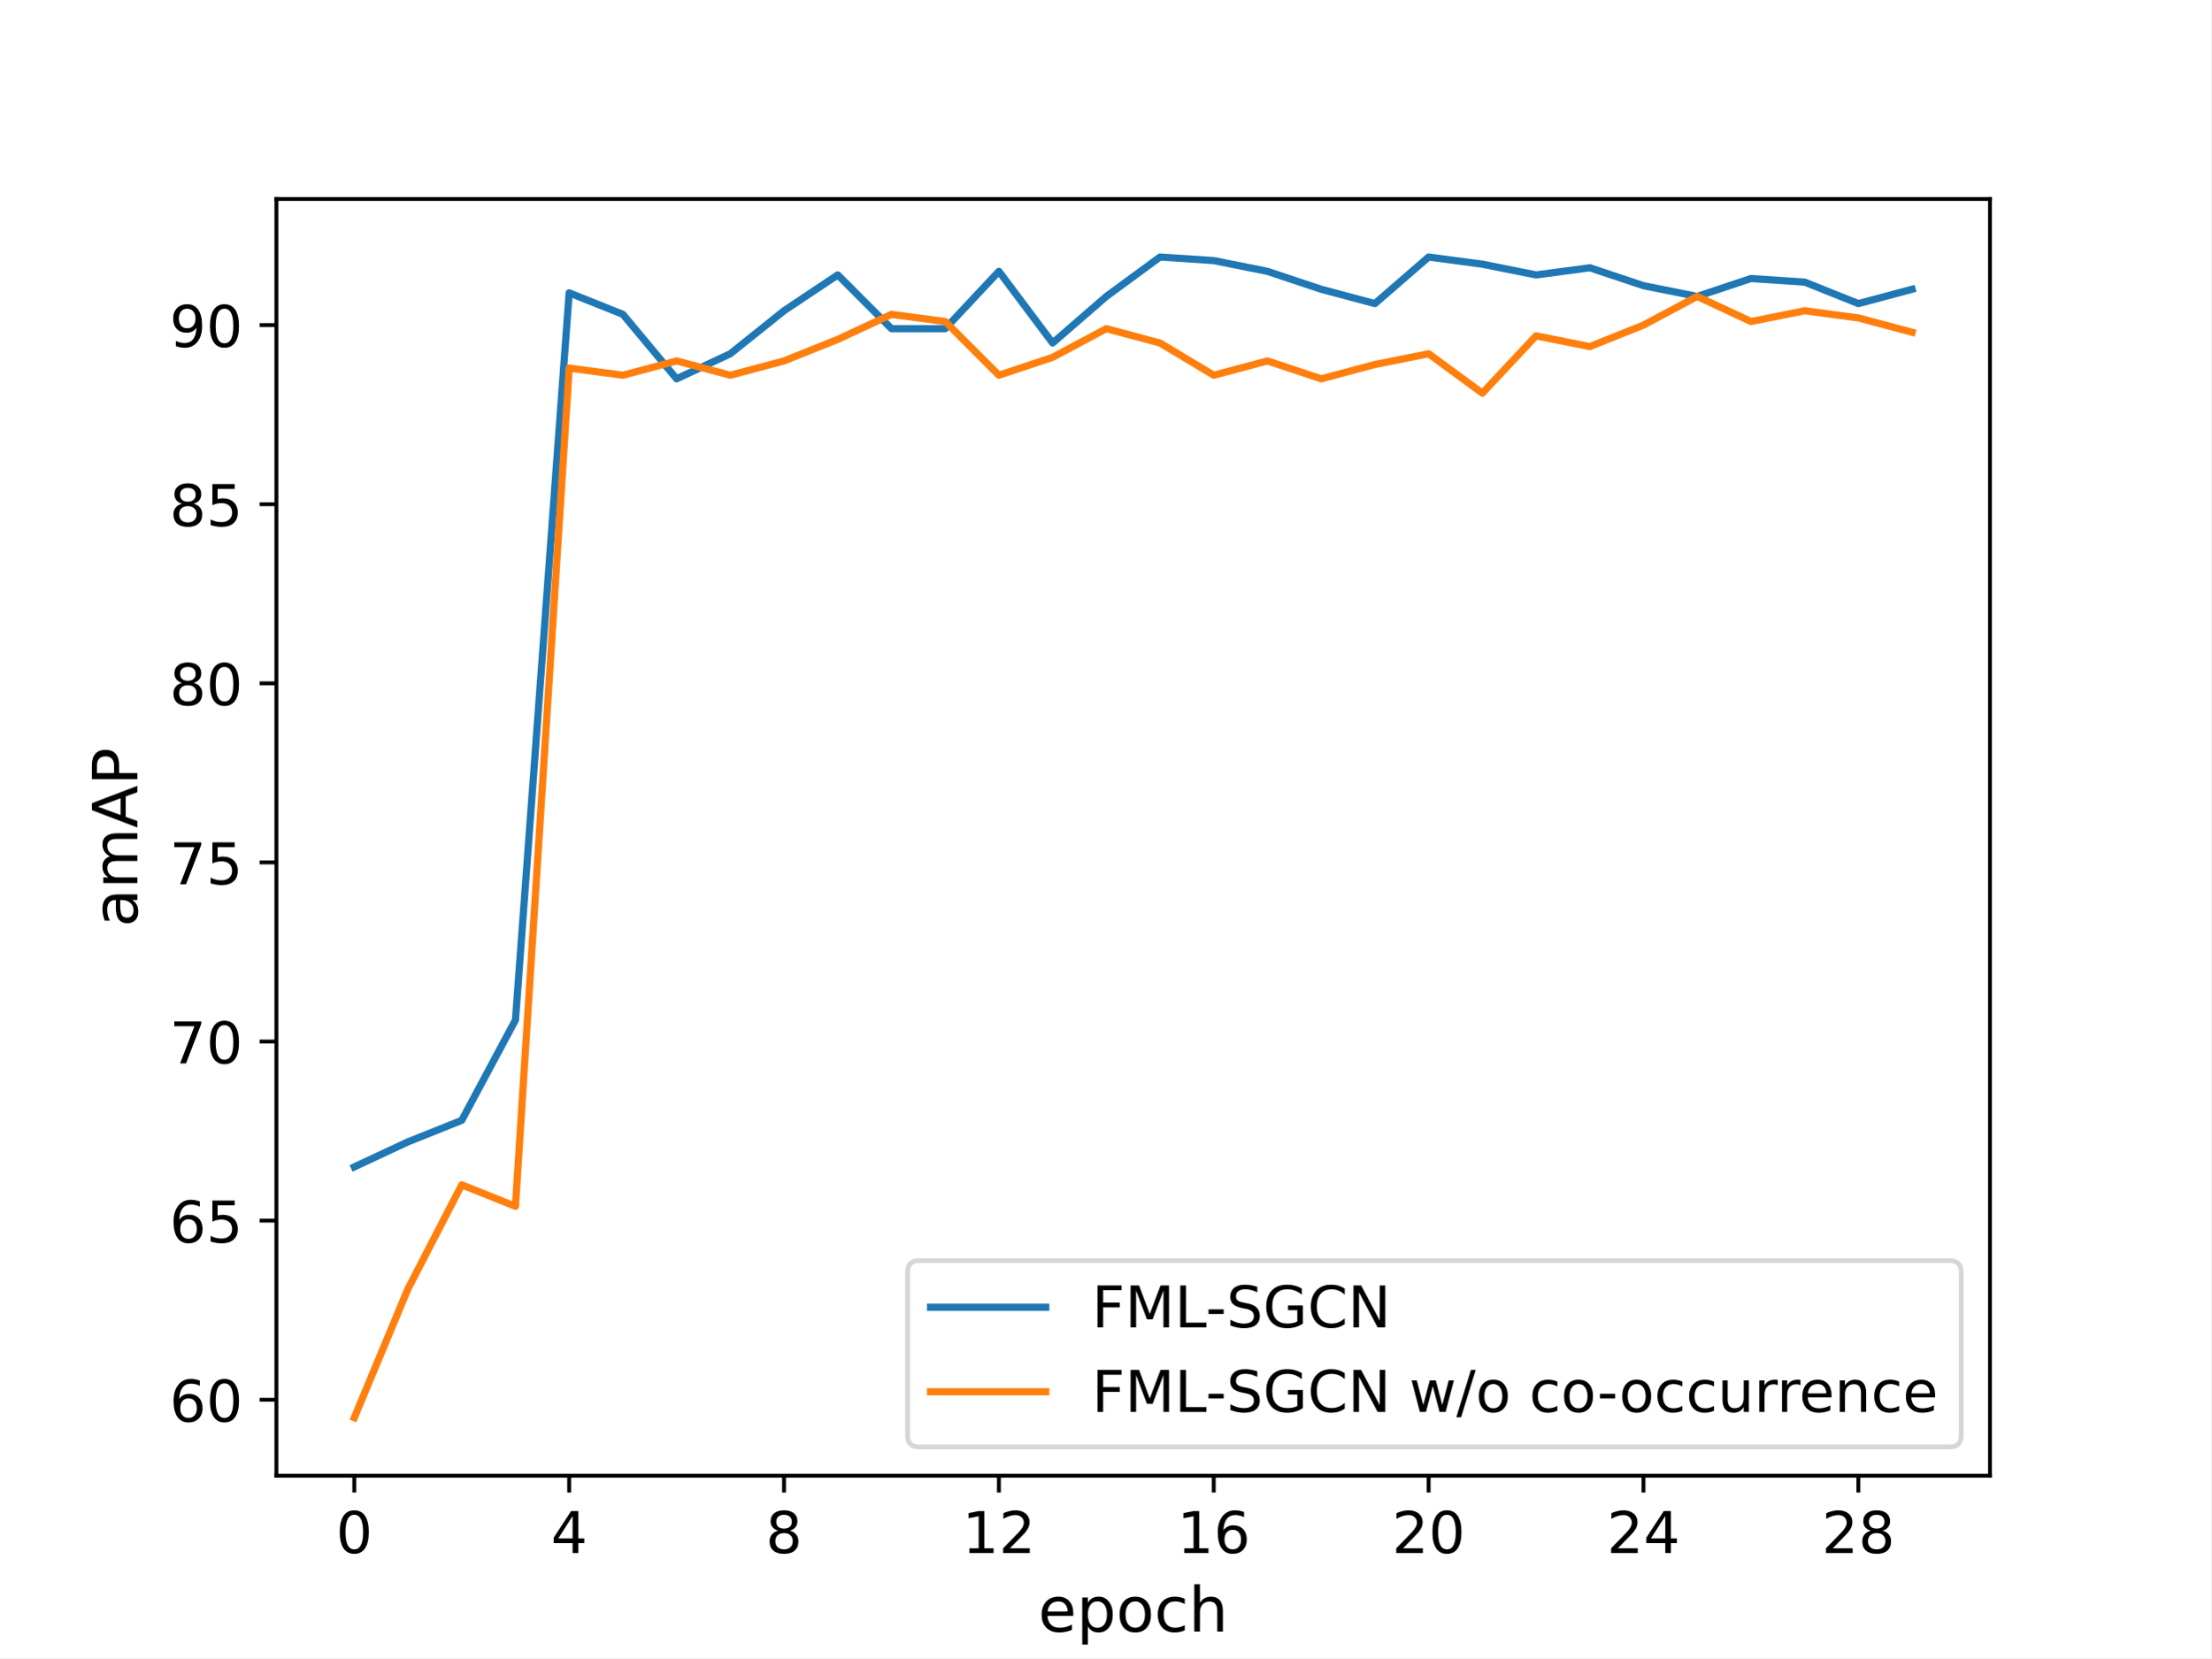
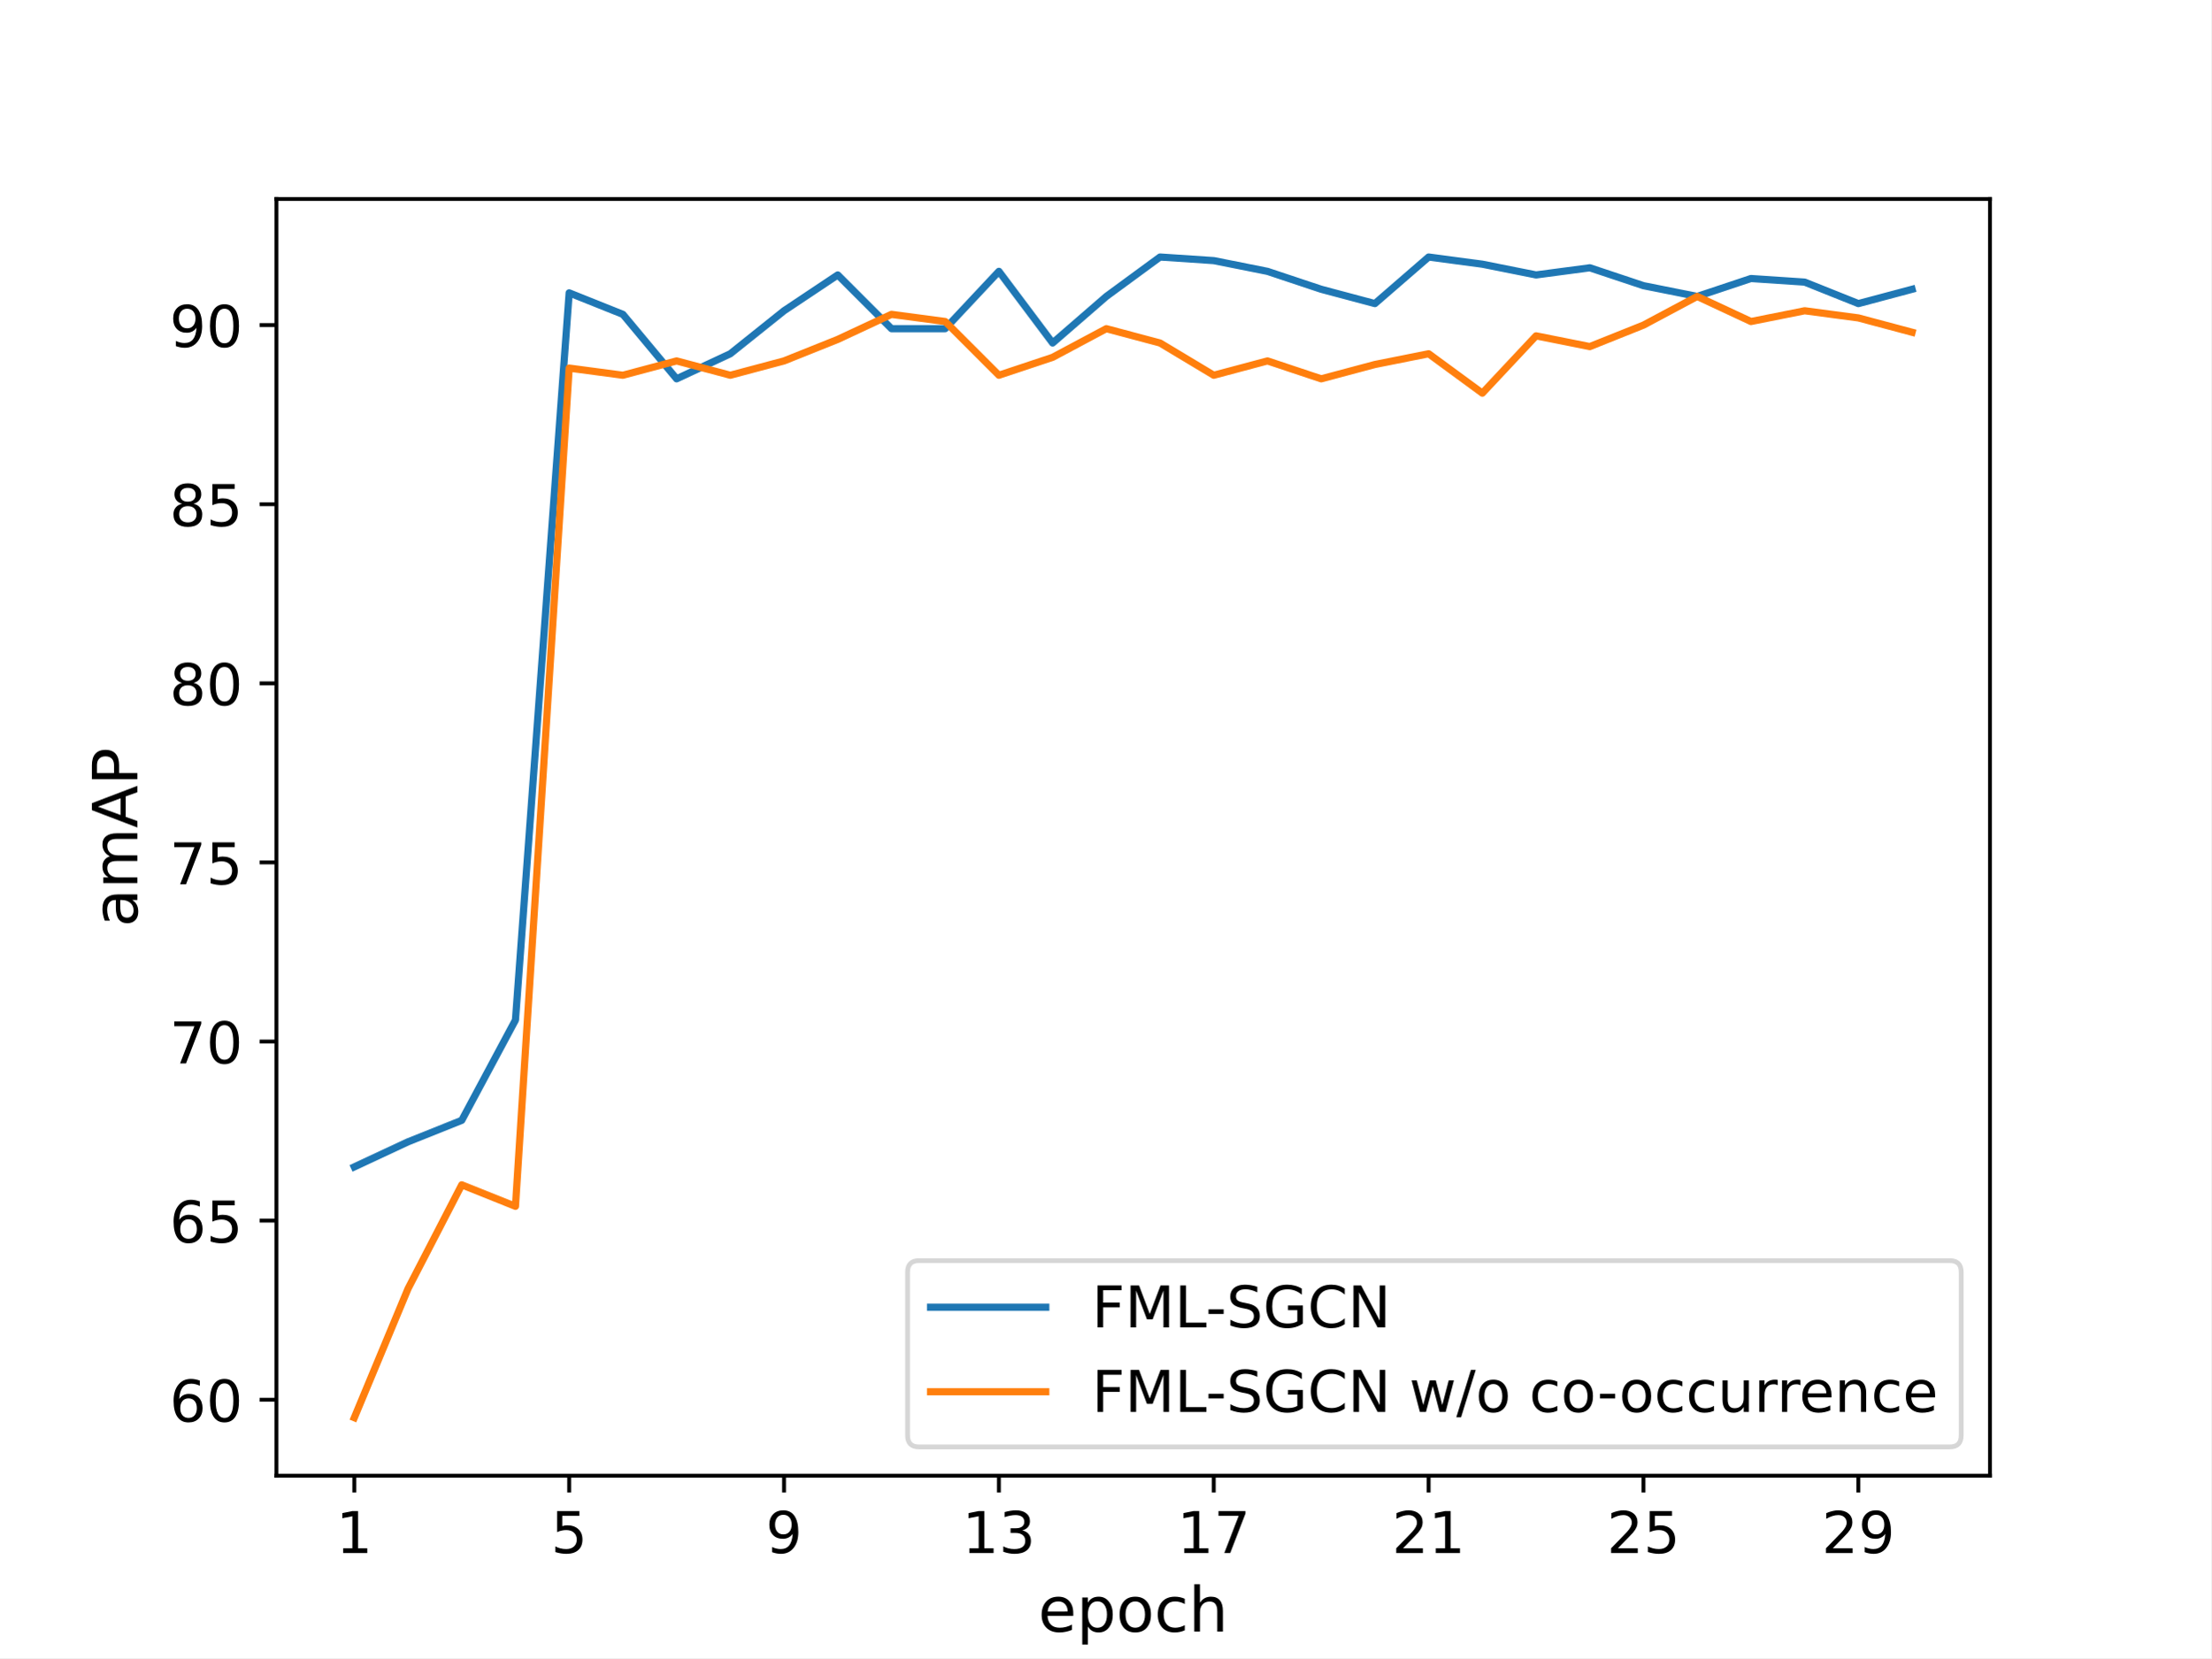
<svg xmlns="http://www.w3.org/2000/svg" xmlns:xlink="http://www.w3.org/1999/xlink" width="460.8pt" height="345.6pt" viewBox="0 0 460.8 345.6" version="1.1">
  <defs>
    <style type="text/css">*{stroke-linejoin: round; stroke-linecap: butt}</style>
  </defs>
  <g id="figure_1">
    <g id="patch_1">
      <path d="M 0 345.6  L 460.8 345.6  L 460.8 0  L 0 0  z " style="fill: #ffffff" />
    </g>
    <g id="axes_1">
      <g id="patch_2">
        <path d="M 57.6 307.584  L 414.72 307.584  L 414.72 41.472  L 57.6 41.472  z " style="fill: #ffffff" />
      </g>
      <g id="matplotlib.axis_1">
        <g id="xtick_1">
          <g id="line2d_1">
            <defs>
-               <path id="mf2bfd4ac9d" d="M 0 0  L 0 3.5  " style="stroke: #000000; stroke-width: 0.8" />
-             </defs>
-             <g>
-               <use xlink:href="#mf2bfd4ac9d" x="73.833" y="307.584" style="stroke: #000000; stroke-width: 0.8" />
+               <path id="me9cd968e2e" d="M 0 0  L 0 3.5  " style="stroke: #000000; stroke-width: 0.8" />
+             </defs>
+             <g>
+               <use xlink:href="#me9cd968e2e" x="73.833" y="307.584" style="stroke: #000000; stroke-width: 0.8" />
            </g>
          </g>
          <g id="text_1">
            <g transform="translate(70.01523 323.7021) scale(0.12 -0.12)">
              <defs>
-                 <path id="DejaVuSans-30" d="M 2034 4250  Q 1547 4250 1301 3770  Q 1056 3291 1056 2328  Q 1056 1369 1301 889  Q 1547 409 2034 409  Q 2525 409 2770 889  Q 3016 1369 3016 2328  Q 3016 3291 2770 3770  Q 2525 4250 2034 4250  z M 2034 4750  Q 2819 4750 3233 4129  Q 3647 3509 3647 2328  Q 3647 1150 3233 529  Q 2819 -91 2034 -91  Q 1250 -91 836 529  Q 422 1150 422 2328  Q 422 3509 836 4129  Q 1250 4750 2034 4750  z " transform="scale(0.015625)" />
-               </defs>
-               <use xlink:href="#DejaVuSans-30" />
+                 <path id="DejaVuSans-31" d="M 794 531  L 1825 531  L 1825 4091  L 703 3866  L 703 4441  L 1819 4666  L 2450 4666  L 2450 531  L 3481 531  L 3481 0  L 794 0  L 794 531  z " transform="scale(0.015625)" />
+               </defs>
+               <use xlink:href="#DejaVuSans-31" />
            </g>
          </g>
        </g>
        <g id="xtick_2">
          <g id="line2d_2">
            <g>
-               <use xlink:href="#mf2bfd4ac9d" x="118.613" y="307.584" style="stroke: #000000; stroke-width: 0.8" />
+               <use xlink:href="#me9cd968e2e" x="118.613" y="307.584" style="stroke: #000000; stroke-width: 0.8" />
            </g>
          </g>
          <g id="text_2">
            <g transform="translate(114.7952 323.7021) scale(0.12 -0.12)">
              <defs>
-                 <path id="DejaVuSans-34" d="M 2419 4116  L 825 1625  L 2419 1625  L 2419 4116  z M 2253 4666  L 3047 4666  L 3047 1625  L 3713 1625  L 3713 1100  L 3047 1100  L 3047 0  L 2419 0  L 2419 1100  L 313 1100  L 313 1709  L 2253 4666  z " transform="scale(0.015625)" />
-               </defs>
-               <use xlink:href="#DejaVuSans-34" />
+                 <path id="DejaVuSans-35" d="M 691 4666  L 3169 4666  L 3169 4134  L 1269 4134  L 1269 2991  Q 1406 3038 1543 3061  Q 1681 3084 1819 3084  Q 2600 3084 3056 2656  Q 3513 2228 3513 1497  Q 3513 744 3044 326  Q 2575 -91 1722 -91  Q 1428 -91 1123 -41  Q 819 9 494 109  L 494 744  Q 775 591 1075 516  Q 1375 441 1709 441  Q 2250 441 2565 725  Q 2881 1009 2881 1497  Q 2881 1984 2565 2268  Q 2250 2553 1709 2553  Q 1456 2553 1204 2497  Q 953 2441 691 2322  L 691 4666  z " transform="scale(0.015625)" />
+               </defs>
+               <use xlink:href="#DejaVuSans-35" />
            </g>
          </g>
        </g>
        <g id="xtick_3">
          <g id="line2d_3">
            <g>
-               <use xlink:href="#mf2bfd4ac9d" x="163.393" y="307.584" style="stroke: #000000; stroke-width: 0.8" />
+               <use xlink:href="#me9cd968e2e" x="163.393" y="307.584" style="stroke: #000000; stroke-width: 0.8" />
            </g>
          </g>
          <g id="text_3">
            <g transform="translate(159.5751 323.7021) scale(0.12 -0.12)">
              <defs>
-                 <path id="DejaVuSans-38" d="M 2034 2216  Q 1584 2216 1326 1975  Q 1069 1734 1069 1313  Q 1069 891 1326 650  Q 1584 409 2034 409  Q 2484 409 2743 651  Q 3003 894 3003 1313  Q 3003 1734 2745 1975  Q 2488 2216 2034 2216  z M 1403 2484  Q 997 2584 770 2862  Q 544 3141 544 3541  Q 544 4100 942 4425  Q 1341 4750 2034 4750  Q 2731 4750 3128 4425  Q 3525 4100 3525 3541  Q 3525 3141 3298 2862  Q 3072 2584 2669 2484  Q 3125 2378 3379 2068  Q 3634 1759 3634 1313  Q 3634 634 3220 271  Q 2806 -91 2034 -91  Q 1263 -91 848 271  Q 434 634 434 1313  Q 434 1759 690 2068  Q 947 2378 1403 2484  z M 1172 3481  Q 1172 3119 1398 2916  Q 1625 2713 2034 2713  Q 2441 2713 2670 2916  Q 2900 3119 2900 3481  Q 2900 3844 2670 4047  Q 2441 4250 2034 4250  Q 1625 4250 1398 4047  Q 1172 3844 1172 3481  z " transform="scale(0.015625)" />
-               </defs>
-               <use xlink:href="#DejaVuSans-38" />
+                 <path id="DejaVuSans-39" d="M 703 97  L 703 672  Q 941 559 1184 500  Q 1428 441 1663 441  Q 2288 441 2617 861  Q 2947 1281 2994 2138  Q 2813 1869 2534 1725  Q 2256 1581 1919 1581  Q 1219 1581 811 2004  Q 403 2428 403 3163  Q 403 3881 828 4315  Q 1253 4750 1959 4750  Q 2769 4750 3195 4129  Q 3622 3509 3622 2328  Q 3622 1225 3098 567  Q 2575 -91 1691 -91  Q 1453 -91 1209 -44  Q 966 3 703 97  z M 1959 2075  Q 2384 2075 2632 2365  Q 2881 2656 2881 3163  Q 2881 3666 2632 3958  Q 2384 4250 1959 4250  Q 1534 4250 1286 3958  Q 1038 3666 1038 3163  Q 1038 2656 1286 2365  Q 1534 2075 1959 2075  z " transform="scale(0.015625)" />
+               </defs>
+               <use xlink:href="#DejaVuSans-39" />
            </g>
          </g>
        </g>
        <g id="xtick_4">
          <g id="line2d_4">
            <g>
-               <use xlink:href="#mf2bfd4ac9d" x="208.173" y="307.584" style="stroke: #000000; stroke-width: 0.8" />
+               <use xlink:href="#me9cd968e2e" x="208.173" y="307.584" style="stroke: #000000; stroke-width: 0.8" />
            </g>
          </g>
          <g id="text_4">
            <g transform="translate(200.5375 323.7021) scale(0.12 -0.12)">
              <defs>
-                 <path id="DejaVuSans-31" d="M 794 531  L 1825 531  L 1825 4091  L 703 3866  L 703 4441  L 1819 4666  L 2450 4666  L 2450 531  L 3481 531  L 3481 0  L 794 0  L 794 531  z " transform="scale(0.015625)" />
-                 <path id="DejaVuSans-32" d="M 1228 531  L 3431 531  L 3431 0  L 469 0  L 469 531  Q 828 903 1448 1529  Q 2069 2156 2228 2338  Q 2531 2678 2651 2914  Q 2772 3150 2772 3378  Q 2772 3750 2511 3984  Q 2250 4219 1831 4219  Q 1534 4219 1204 4116  Q 875 4013 500 3803  L 500 4441  Q 881 4594 1212 4672  Q 1544 4750 1819 4750  Q 2544 4750 2975 4387  Q 3406 4025 3406 3419  Q 3406 3131 3298 2873  Q 3191 2616 2906 2266  Q 2828 2175 2409 1742  Q 1991 1309 1228 531  z " transform="scale(0.015625)" />
+                 <path id="DejaVuSans-33" d="M 2597 2516  Q 3050 2419 3304 2112  Q 3559 1806 3559 1356  Q 3559 666 3084 287  Q 2609 -91 1734 -91  Q 1441 -91 1130 -33  Q 819 25 488 141  L 488 750  Q 750 597 1062 519  Q 1375 441 1716 441  Q 2309 441 2620 675  Q 2931 909 2931 1356  Q 2931 1769 2642 2001  Q 2353 2234 1838 2234  L 1294 2234  L 1294 2753  L 1863 2753  Q 2328 2753 2575 2939  Q 2822 3125 2822 3475  Q 2822 3834 2567 4026  Q 2313 4219 1838 4219  Q 1578 4219 1281 4162  Q 984 4106 628 3988  L 628 4550  Q 988 4650 1302 4700  Q 1616 4750 1894 4750  Q 2613 4750 3031 4423  Q 3450 4097 3450 3541  Q 3450 3153 3228 2886  Q 3006 2619 2597 2516  z " transform="scale(0.015625)" />
              </defs>
              <use xlink:href="#DejaVuSans-31" />
-               <use xlink:href="#DejaVuSans-32" x="63.623" />
+               <use xlink:href="#DejaVuSans-33" x="63.623" />
            </g>
          </g>
        </g>
        <g id="xtick_5">
          <g id="line2d_5">
            <g>
-               <use xlink:href="#mf2bfd4ac9d" x="252.952" y="307.584" style="stroke: #000000; stroke-width: 0.8" />
+               <use xlink:href="#me9cd968e2e" x="252.952" y="307.584" style="stroke: #000000; stroke-width: 0.8" />
            </g>
          </g>
          <g id="text_5">
            <g transform="translate(245.3175 323.7021) scale(0.12 -0.12)">
              <defs>
-                 <path id="DejaVuSans-36" d="M 2113 2584  Q 1688 2584 1439 2293  Q 1191 2003 1191 1497  Q 1191 994 1439 701  Q 1688 409 2113 409  Q 2538 409 2786 701  Q 3034 994 3034 1497  Q 3034 2003 2786 2293  Q 2538 2584 2113 2584  z M 3366 4563  L 3366 3988  Q 3128 4100 2886 4159  Q 2644 4219 2406 4219  Q 1781 4219 1451 3797  Q 1122 3375 1075 2522  Q 1259 2794 1537 2939  Q 1816 3084 2150 3084  Q 2853 3084 3261 2657  Q 3669 2231 3669 1497  Q 3669 778 3244 343  Q 2819 -91 2113 -91  Q 1303 -91 875 529  Q 447 1150 447 2328  Q 447 3434 972 4092  Q 1497 4750 2381 4750  Q 2619 4750 2861 4703  Q 3103 4656 3366 4563  z " transform="scale(0.015625)" />
+                 <path id="DejaVuSans-37" d="M 525 4666  L 3525 4666  L 3525 4397  L 1831 0  L 1172 0  L 2766 4134  L 525 4134  L 525 4666  z " transform="scale(0.015625)" />
              </defs>
              <use xlink:href="#DejaVuSans-31" />
-               <use xlink:href="#DejaVuSans-36" x="63.623" />
+               <use xlink:href="#DejaVuSans-37" x="63.623" />
            </g>
          </g>
        </g>
        <g id="xtick_6">
          <g id="line2d_6">
            <g>
-               <use xlink:href="#mf2bfd4ac9d" x="297.732" y="307.584" style="stroke: #000000; stroke-width: 0.8" />
+               <use xlink:href="#me9cd968e2e" x="297.732" y="307.584" style="stroke: #000000; stroke-width: 0.8" />
            </g>
          </g>
          <g id="text_6">
            <g transform="translate(290.0974 323.7021) scale(0.12 -0.12)">
+               <defs>
+                 <path id="DejaVuSans-32" d="M 1228 531  L 3431 531  L 3431 0  L 469 0  L 469 531  Q 828 903 1448 1529  Q 2069 2156 2228 2338  Q 2531 2678 2651 2914  Q 2772 3150 2772 3378  Q 2772 3750 2511 3984  Q 2250 4219 1831 4219  Q 1534 4219 1204 4116  Q 875 4013 500 3803  L 500 4441  Q 881 4594 1212 4672  Q 1544 4750 1819 4750  Q 2544 4750 2975 4387  Q 3406 4025 3406 3419  Q 3406 3131 3298 2873  Q 3191 2616 2906 2266  Q 2828 2175 2409 1742  Q 1991 1309 1228 531  z " transform="scale(0.015625)" />
+               </defs>
              <use xlink:href="#DejaVuSans-32" />
-               <use xlink:href="#DejaVuSans-30" x="63.623" />
+               <use xlink:href="#DejaVuSans-31" x="63.623" />
            </g>
          </g>
        </g>
        <g id="xtick_7">
          <g id="line2d_7">
            <g>
-               <use xlink:href="#mf2bfd4ac9d" x="342.512" y="307.584" style="stroke: #000000; stroke-width: 0.8" />
+               <use xlink:href="#me9cd968e2e" x="342.512" y="307.584" style="stroke: #000000; stroke-width: 0.8" />
            </g>
          </g>
          <g id="text_7">
            <g transform="translate(334.8774 323.7021) scale(0.12 -0.12)">
              <use xlink:href="#DejaVuSans-32" />
-               <use xlink:href="#DejaVuSans-34" x="63.623" />
+               <use xlink:href="#DejaVuSans-35" x="63.623" />
            </g>
          </g>
        </g>
        <g id="xtick_8">
          <g id="line2d_8">
            <g>
-               <use xlink:href="#mf2bfd4ac9d" x="387.292" y="307.584" style="stroke: #000000; stroke-width: 0.8" />
+               <use xlink:href="#me9cd968e2e" x="387.292" y="307.584" style="stroke: #000000; stroke-width: 0.8" />
            </g>
          </g>
          <g id="text_8">
            <g transform="translate(379.6573 323.7021) scale(0.12 -0.12)">
              <use xlink:href="#DejaVuSans-32" />
-               <use xlink:href="#DejaVuSans-38" x="63.623" />
+               <use xlink:href="#DejaVuSans-39" x="63.623" />
            </g>
          </g>
        </g>
        <g id="text_9">
          <g transform="translate(216.3634 340.0757) scale(0.13 -0.13)">
            <defs>
              <path id="DejaVuSans-65" d="M 3597 1894  L 3597 1613  L 953 1613  Q 991 1019 1311 708  Q 1631 397 2203 397  Q 2534 397 2845 478  Q 3156 559 3463 722  L 3463 178  Q 3153 47 2828 -22  Q 2503 -91 2169 -91  Q 1331 -91 842 396  Q 353 884 353 1716  Q 353 2575 817 3079  Q 1281 3584 2069 3584  Q 2775 3584 3186 3129  Q 3597 2675 3597 1894  z M 3022 2063  Q 3016 2534 2758 2815  Q 2500 3097 2075 3097  Q 1594 3097 1305 2825  Q 1016 2553 972 2059  L 3022 2063  z " transform="scale(0.015625)" />
              <path id="DejaVuSans-70" d="M 1159 525  L 1159 -1331  L 581 -1331  L 581 3500  L 1159 3500  L 1159 2969  Q 1341 3281 1617 3432  Q 1894 3584 2278 3584  Q 2916 3584 3314 3078  Q 3713 2572 3713 1747  Q 3713 922 3314 415  Q 2916 -91 2278 -91  Q 1894 -91 1617 61  Q 1341 213 1159 525  z M 3116 1747  Q 3116 2381 2855 2742  Q 2594 3103 2138 3103  Q 1681 3103 1420 2742  Q 1159 2381 1159 1747  Q 1159 1113 1420 752  Q 1681 391 2138 391  Q 2594 391 2855 752  Q 3116 1113 3116 1747  z " transform="scale(0.015625)" />
              <path id="DejaVuSans-6f" d="M 1959 3097  Q 1497 3097 1228 2736  Q 959 2375 959 1747  Q 959 1119 1226 758  Q 1494 397 1959 397  Q 2419 397 2687 759  Q 2956 1122 2956 1747  Q 2956 2369 2687 2733  Q 2419 3097 1959 3097  z M 1959 3584  Q 2709 3584 3137 3096  Q 3566 2609 3566 1747  Q 3566 888 3137 398  Q 2709 -91 1959 -91  Q 1206 -91 779 398  Q 353 888 353 1747  Q 353 2609 779 3096  Q 1206 3584 1959 3584  z " transform="scale(0.015625)" />
              <path id="DejaVuSans-63" d="M 3122 3366  L 3122 2828  Q 2878 2963 2633 3030  Q 2388 3097 2138 3097  Q 1578 3097 1268 2742  Q 959 2388 959 1747  Q 959 1106 1268 751  Q 1578 397 2138 397  Q 2388 397 2633 464  Q 2878 531 3122 666  L 3122 134  Q 2881 22 2623 -34  Q 2366 -91 2075 -91  Q 1284 -91 818 406  Q 353 903 353 1747  Q 353 2603 823 3093  Q 1294 3584 2113 3584  Q 2378 3584 2631 3529  Q 2884 3475 3122 3366  z " transform="scale(0.015625)" />
              <path id="DejaVuSans-68" d="M 3513 2113  L 3513 0  L 2938 0  L 2938 2094  Q 2938 2591 2744 2837  Q 2550 3084 2163 3084  Q 1697 3084 1428 2787  Q 1159 2491 1159 1978  L 1159 0  L 581 0  L 581 4863  L 1159 4863  L 1159 2956  Q 1366 3272 1645 3428  Q 1925 3584 2291 3584  Q 2894 3584 3203 3211  Q 3513 2838 3513 2113  z " transform="scale(0.015625)" />
            </defs>
            <use xlink:href="#DejaVuSans-65" />
            <use xlink:href="#DejaVuSans-70" x="61.523" />
            <use xlink:href="#DejaVuSans-6f" x="125" />
            <use xlink:href="#DejaVuSans-63" x="186.182" />
            <use xlink:href="#DejaVuSans-68" x="241.162" />
          </g>
        </g>
      </g>
      <g id="matplotlib.axis_2">
        <g id="ytick_1">
          <g id="line2d_9">
            <defs>
-               <path id="m361e054b0d" d="M 0 0  L -3.5 0  " style="stroke: #000000; stroke-width: 0.8" />
-             </defs>
-             <g>
-               <use xlink:href="#m361e054b0d" x="57.6" y="291.755" style="stroke: #000000; stroke-width: 0.8" />
+               <path id="md68a3983ca" d="M 0 0  L -3.5 0  " style="stroke: #000000; stroke-width: 0.8" />
+             </defs>
+             <g>
+               <use xlink:href="#md68a3983ca" x="57.6" y="291.755" style="stroke: #000000; stroke-width: 0.8" />
            </g>
          </g>
          <g id="text_10">
            <g transform="translate(35.33 296.3137) scale(0.12 -0.12)">
+               <defs>
+                 <path id="DejaVuSans-36" d="M 2113 2584  Q 1688 2584 1439 2293  Q 1191 2003 1191 1497  Q 1191 994 1439 701  Q 1688 409 2113 409  Q 2538 409 2786 701  Q 3034 994 3034 1497  Q 3034 2003 2786 2293  Q 2538 2584 2113 2584  z M 3366 4563  L 3366 3988  Q 3128 4100 2886 4159  Q 2644 4219 2406 4219  Q 1781 4219 1451 3797  Q 1122 3375 1075 2522  Q 1259 2794 1537 2939  Q 1816 3084 2150 3084  Q 2853 3084 3261 2657  Q 3669 2231 3669 1497  Q 3669 778 3244 343  Q 2819 -91 2113 -91  Q 1303 -91 875 529  Q 447 1150 447 2328  Q 447 3434 972 4092  Q 1497 4750 2381 4750  Q 2619 4750 2861 4703  Q 3103 4656 3366 4563  z " transform="scale(0.015625)" />
+                 <path id="DejaVuSans-30" d="M 2034 4250  Q 1547 4250 1301 3770  Q 1056 3291 1056 2328  Q 1056 1369 1301 889  Q 1547 409 2034 409  Q 2525 409 2770 889  Q 3016 1369 3016 2328  Q 3016 3291 2770 3770  Q 2525 4250 2034 4250  z M 2034 4750  Q 2819 4750 3233 4129  Q 3647 3509 3647 2328  Q 3647 1150 3233 529  Q 2819 -91 2034 -91  Q 1250 -91 836 529  Q 422 1150 422 2328  Q 422 3509 836 4129  Q 1250 4750 2034 4750  z " transform="scale(0.015625)" />
+               </defs>
              <use xlink:href="#DejaVuSans-36" />
              <use xlink:href="#DejaVuSans-30" x="63.623" />
            </g>
          </g>
        </g>
        <g id="ytick_2">
          <g id="line2d_10">
            <g>
-               <use xlink:href="#m361e054b0d" x="57.6" y="254.421" style="stroke: #000000; stroke-width: 0.8" />
+               <use xlink:href="#md68a3983ca" x="57.6" y="254.421" style="stroke: #000000; stroke-width: 0.8" />
            </g>
          </g>
          <g id="text_11">
            <g transform="translate(35.33 258.9804) scale(0.12 -0.12)">
-               <defs>
-                 <path id="DejaVuSans-35" d="M 691 4666  L 3169 4666  L 3169 4134  L 1269 4134  L 1269 2991  Q 1406 3038 1543 3061  Q 1681 3084 1819 3084  Q 2600 3084 3056 2656  Q 3513 2228 3513 1497  Q 3513 744 3044 326  Q 2575 -91 1722 -91  Q 1428 -91 1123 -41  Q 819 9 494 109  L 494 744  Q 775 591 1075 516  Q 1375 441 1709 441  Q 2250 441 2565 725  Q 2881 1009 2881 1497  Q 2881 1984 2565 2268  Q 2250 2553 1709 2553  Q 1456 2553 1204 2497  Q 953 2441 691 2322  L 691 4666  z " transform="scale(0.015625)" />
-               </defs>
              <use xlink:href="#DejaVuSans-36" />
              <use xlink:href="#DejaVuSans-35" x="63.623" />
            </g>
          </g>
        </g>
        <g id="ytick_3">
          <g id="line2d_11">
            <g>
-               <use xlink:href="#m361e054b0d" x="57.6" y="217.088" style="stroke: #000000; stroke-width: 0.8" />
+               <use xlink:href="#md68a3983ca" x="57.6" y="217.088" style="stroke: #000000; stroke-width: 0.8" />
            </g>
          </g>
          <g id="text_12">
            <g transform="translate(35.33 221.6471) scale(0.12 -0.12)">
-               <defs>
-                 <path id="DejaVuSans-37" d="M 525 4666  L 3525 4666  L 3525 4397  L 1831 0  L 1172 0  L 2766 4134  L 525 4134  L 525 4666  z " transform="scale(0.015625)" />
-               </defs>
              <use xlink:href="#DejaVuSans-37" />
              <use xlink:href="#DejaVuSans-30" x="63.623" />
            </g>
          </g>
        </g>
        <g id="ytick_4">
          <g id="line2d_12">
            <g>
-               <use xlink:href="#m361e054b0d" x="57.6" y="179.755" style="stroke: #000000; stroke-width: 0.8" />
+               <use xlink:href="#md68a3983ca" x="57.6" y="179.755" style="stroke: #000000; stroke-width: 0.8" />
            </g>
          </g>
          <g id="text_13">
            <g transform="translate(35.33 184.3137) scale(0.12 -0.12)">
              <use xlink:href="#DejaVuSans-37" />
              <use xlink:href="#DejaVuSans-35" x="63.623" />
            </g>
          </g>
        </g>
        <g id="ytick_5">
          <g id="line2d_13">
            <g>
-               <use xlink:href="#m361e054b0d" x="57.6" y="142.421" style="stroke: #000000; stroke-width: 0.8" />
+               <use xlink:href="#md68a3983ca" x="57.6" y="142.421" style="stroke: #000000; stroke-width: 0.8" />
            </g>
          </g>
          <g id="text_14">
            <g transform="translate(35.33 146.9804) scale(0.12 -0.12)">
+               <defs>
+                 <path id="DejaVuSans-38" d="M 2034 2216  Q 1584 2216 1326 1975  Q 1069 1734 1069 1313  Q 1069 891 1326 650  Q 1584 409 2034 409  Q 2484 409 2743 651  Q 3003 894 3003 1313  Q 3003 1734 2745 1975  Q 2488 2216 2034 2216  z M 1403 2484  Q 997 2584 770 2862  Q 544 3141 544 3541  Q 544 4100 942 4425  Q 1341 4750 2034 4750  Q 2731 4750 3128 4425  Q 3525 4100 3525 3541  Q 3525 3141 3298 2862  Q 3072 2584 2669 2484  Q 3125 2378 3379 2068  Q 3634 1759 3634 1313  Q 3634 634 3220 271  Q 2806 -91 2034 -91  Q 1263 -91 848 271  Q 434 634 434 1313  Q 434 1759 690 2068  Q 947 2378 1403 2484  z M 1172 3481  Q 1172 3119 1398 2916  Q 1625 2713 2034 2713  Q 2441 2713 2670 2916  Q 2900 3119 2900 3481  Q 2900 3844 2670 4047  Q 2441 4250 2034 4250  Q 1625 4250 1398 4047  Q 1172 3844 1172 3481  z " transform="scale(0.015625)" />
+               </defs>
              <use xlink:href="#DejaVuSans-38" />
              <use xlink:href="#DejaVuSans-30" x="63.623" />
            </g>
          </g>
        </g>
        <g id="ytick_6">
          <g id="line2d_14">
            <g>
-               <use xlink:href="#m361e054b0d" x="57.6" y="105.088" style="stroke: #000000; stroke-width: 0.8" />
+               <use xlink:href="#md68a3983ca" x="57.6" y="105.088" style="stroke: #000000; stroke-width: 0.8" />
            </g>
          </g>
          <g id="text_15">
            <g transform="translate(35.33 109.6471) scale(0.12 -0.12)">
              <use xlink:href="#DejaVuSans-38" />
              <use xlink:href="#DejaVuSans-35" x="63.623" />
            </g>
          </g>
        </g>
        <g id="ytick_7">
          <g id="line2d_15">
            <g>
-               <use xlink:href="#m361e054b0d" x="57.6" y="67.755" style="stroke: #000000; stroke-width: 0.8" />
+               <use xlink:href="#md68a3983ca" x="57.6" y="67.755" style="stroke: #000000; stroke-width: 0.8" />
            </g>
          </g>
          <g id="text_16">
            <g transform="translate(35.33 72.31373) scale(0.12 -0.12)">
-               <defs>
-                 <path id="DejaVuSans-39" d="M 703 97  L 703 672  Q 941 559 1184 500  Q 1428 441 1663 441  Q 2288 441 2617 861  Q 2947 1281 2994 2138  Q 2813 1869 2534 1725  Q 2256 1581 1919 1581  Q 1219 1581 811 2004  Q 403 2428 403 3163  Q 403 3881 828 4315  Q 1253 4750 1959 4750  Q 2769 4750 3195 4129  Q 3622 3509 3622 2328  Q 3622 1225 3098 567  Q 2575 -91 1691 -91  Q 1453 -91 1209 -44  Q 966 3 703 97  z M 1959 2075  Q 2384 2075 2632 2365  Q 2881 2656 2881 3163  Q 2881 3666 2632 3958  Q 2384 4250 1959 4250  Q 1534 4250 1286 3958  Q 1038 3666 1038 3163  Q 1038 2656 1286 2365  Q 1534 2075 1959 2075  z " transform="scale(0.015625)" />
-               </defs>
              <use xlink:href="#DejaVuSans-39" />
              <use xlink:href="#DejaVuSans-30" x="63.623" />
            </g>
          </g>
        </g>
        <g id="text_17">
          <g transform="translate(28.62641 193.2084) rotate(-90) scale(0.13 -0.13)">
            <defs>
              <path id="DejaVuSans-61" d="M 2194 1759  Q 1497 1759 1228 1600  Q 959 1441 959 1056  Q 959 750 1161 570  Q 1363 391 1709 391  Q 2188 391 2477 730  Q 2766 1069 2766 1631  L 2766 1759  L 2194 1759  z M 3341 1997  L 3341 0  L 2766 0  L 2766 531  Q 2569 213 2275 61  Q 1981 -91 1556 -91  Q 1019 -91 701 211  Q 384 513 384 1019  Q 384 1609 779 1909  Q 1175 2209 1959 2209  L 2766 2209  L 2766 2266  Q 2766 2663 2505 2880  Q 2244 3097 1772 3097  Q 1472 3097 1187 3025  Q 903 2953 641 2809  L 641 3341  Q 956 3463 1253 3523  Q 1550 3584 1831 3584  Q 2591 3584 2966 3190  Q 3341 2797 3341 1997  z " transform="scale(0.015625)" />
              <path id="DejaVuSans-6d" d="M 3328 2828  Q 3544 3216 3844 3400  Q 4144 3584 4550 3584  Q 5097 3584 5394 3201  Q 5691 2819 5691 2113  L 5691 0  L 5113 0  L 5113 2094  Q 5113 2597 4934 2840  Q 4756 3084 4391 3084  Q 3944 3084 3684 2787  Q 3425 2491 3425 1978  L 3425 0  L 2847 0  L 2847 2094  Q 2847 2600 2669 2842  Q 2491 3084 2119 3084  Q 1678 3084 1418 2786  Q 1159 2488 1159 1978  L 1159 0  L 581 0  L 581 3500  L 1159 3500  L 1159 2956  Q 1356 3278 1631 3431  Q 1906 3584 2284 3584  Q 2666 3584 2933 3390  Q 3200 3197 3328 2828  z " transform="scale(0.015625)" />
              <path id="DejaVuSans-41" d="M 2188 4044  L 1331 1722  L 3047 1722  L 2188 4044  z M 1831 4666  L 2547 4666  L 4325 0  L 3669 0  L 3244 1197  L 1141 1197  L 716 0  L 50 0  L 1831 4666  z " transform="scale(0.015625)" />
              <path id="DejaVuSans-50" d="M 1259 4147  L 1259 2394  L 2053 2394  Q 2494 2394 2734 2622  Q 2975 2850 2975 3272  Q 2975 3691 2734 3919  Q 2494 4147 2053 4147  L 1259 4147  z M 628 4666  L 2053 4666  Q 2838 4666 3239 4311  Q 3641 3956 3641 3272  Q 3641 2581 3239 2228  Q 2838 1875 2053 1875  L 1259 1875  L 1259 0  L 628 0  L 628 4666  z " transform="scale(0.015625)" />
            </defs>
            <use xlink:href="#DejaVuSans-61" />
            <use xlink:href="#DejaVuSans-6d" x="61.279" />
            <use xlink:href="#DejaVuSans-41" x="158.691" />
            <use xlink:href="#DejaVuSans-50" x="227.1" />
          </g>
        </g>
      </g>
      <g id="line2d_16">
-         <path d="M 73.833 243.221  L 85.028 237.995  L 96.223 233.515  L 107.418 212.608  L 118.613 61.035  L 129.808 65.515  L 141.003 78.955  L 152.198 73.728  L 163.393 64.768  L 174.588 57.301  L 185.783 68.501  L 196.978 68.501  L 208.173 56.555  L 219.368 71.488  L 230.563 61.781  L 241.757 53.568  L 252.952 54.315  L 264.147 56.555  L 275.342 60.288  L 286.537 63.275  L 297.732 53.568  L 308.927 55.061  L 320.122 57.301  L 331.317 55.808  L 342.512 59.541  L 353.707 61.781  L 364.902 58.048  L 376.097 58.795  L 387.292 63.275  L 398.487 60.288  " clip-path="url(#p92d47edd20)" style="fill: none; stroke: #1f77b4; stroke-width: 1.5; stroke-linecap: square" />
+         <path d="M 73.833 243.221  L 85.028 237.995  L 96.223 233.515  L 107.418 212.608  L 118.613 61.035  L 129.808 65.515  L 141.003 78.955  L 152.198 73.728  L 163.393 64.768  L 174.588 57.301  L 185.783 68.501  L 196.978 68.501  L 208.173 56.555  L 219.368 71.488  L 230.563 61.781  L 241.757 53.568  L 252.952 54.315  L 264.147 56.555  L 275.342 60.288  L 286.537 63.275  L 297.732 53.568  L 308.927 55.061  L 320.122 57.301  L 331.317 55.808  L 342.512 59.541  L 353.707 61.781  L 364.902 58.048  L 376.097 58.795  L 387.292 63.275  L 398.487 60.288  " clip-path="url(#pde3679ddd2)" style="fill: none; stroke: #1f77b4; stroke-width: 1.5; stroke-linecap: square" />
      </g>
      <g id="line2d_17">
-         <path d="M 73.833 295.488  L 85.028 268.608  L 96.223 246.955  L 107.418 251.435  L 118.613 76.715  L 129.808 78.208  L 141.003 75.221  L 152.198 78.208  L 163.393 75.221  L 174.588 70.741  L 185.783 65.515  L 196.978 67.008  L 208.173 78.208  L 219.368 74.475  L 230.563 68.501  L 241.757 71.488  L 252.952 78.208  L 264.147 75.221  L 275.342 78.955  L 286.537 75.968  L 297.732 73.728  L 308.927 81.941  L 320.122 69.995  L 331.317 72.235  L 342.512 67.755  L 353.707 61.781  L 364.902 67.008  L 376.097 64.768  L 387.292 66.261  L 398.487 69.248  " clip-path="url(#p92d47edd20)" style="fill: none; stroke: #ff7f0e; stroke-width: 1.5; stroke-linecap: square" />
+         <path d="M 73.833 295.488  L 85.028 268.608  L 96.223 246.955  L 107.418 251.435  L 118.613 76.715  L 129.808 78.208  L 141.003 75.221  L 152.198 78.208  L 163.393 75.221  L 174.588 70.741  L 185.783 65.515  L 196.978 67.008  L 208.173 78.208  L 219.368 74.475  L 230.563 68.501  L 241.757 71.488  L 252.952 78.208  L 264.147 75.221  L 275.342 78.955  L 286.537 75.968  L 297.732 73.728  L 308.927 81.941  L 320.122 69.995  L 331.317 72.235  L 342.512 67.755  L 353.707 61.781  L 364.902 67.008  L 376.097 64.768  L 387.292 66.261  L 398.487 69.248  " clip-path="url(#pde3679ddd2)" style="fill: none; stroke: #ff7f0e; stroke-width: 1.5; stroke-linecap: square" />
      </g>
      <g id="patch_3">
        <path d="M 57.6 307.584  L 57.6 41.472  " style="fill: none; stroke: #000000; stroke-width: 0.8; stroke-linejoin: miter; stroke-linecap: square" />
      </g>
      <g id="patch_4">
        <path d="M 414.72 307.584  L 414.72 41.472  " style="fill: none; stroke: #000000; stroke-width: 0.8; stroke-linejoin: miter; stroke-linecap: square" />
      </g>
      <g id="patch_5">
        <path d="M 57.6 307.584  L 414.72 307.584  " style="fill: none; stroke: #000000; stroke-width: 0.8; stroke-linejoin: miter; stroke-linecap: square" />
      </g>
      <g id="patch_6">
        <path d="M 57.6 41.472  L 414.72 41.472  " style="fill: none; stroke: #000000; stroke-width: 0.8; stroke-linejoin: miter; stroke-linecap: square" />
      </g>
      <g id="legend_1">
        <g id="patch_7">
          <path d="M 191.539 301.584  L 406.32 301.584  Q 408.72 301.584 408.72 299.184  L 408.72 265.156  Q 408.72 262.757 406.32 262.757  L 191.539 262.757  Q 189.139 262.757 189.139 265.156  L 189.139 299.184  Q 189.139 301.584 191.539 301.584  z " style="fill: #ffffff; opacity: 0.8; stroke: #cccccc; stroke-linejoin: miter" />
        </g>
        <g id="line2d_18">
          <path d="M 193.939 272.475  L 205.939 272.475  L 217.939 272.475  " style="fill: none; stroke: #1f77b4; stroke-width: 1.5; stroke-linecap: square" />
        </g>
        <g id="text_18">
          <g transform="translate(227.5387 276.6746) scale(0.12 -0.12)">
            <defs>
              <path id="DejaVuSans-46" d="M 628 4666  L 3309 4666  L 3309 4134  L 1259 4134  L 1259 2759  L 3109 2759  L 3109 2228  L 1259 2228  L 1259 0  L 628 0  L 628 4666  z " transform="scale(0.015625)" />
              <path id="DejaVuSans-4d" d="M 628 4666  L 1569 4666  L 2759 1491  L 3956 4666  L 4897 4666  L 4897 0  L 4281 0  L 4281 4097  L 3078 897  L 2444 897  L 1241 4097  L 1241 0  L 628 0  L 628 4666  z " transform="scale(0.015625)" />
              <path id="DejaVuSans-4c" d="M 628 4666  L 1259 4666  L 1259 531  L 3531 531  L 3531 0  L 628 0  L 628 4666  z " transform="scale(0.015625)" />
              <path id="DejaVuSans-2d" d="M 313 2009  L 1997 2009  L 1997 1497  L 313 1497  L 313 2009  z " transform="scale(0.015625)" />
              <path id="DejaVuSans-53" d="M 3425 4513  L 3425 3897  Q 3066 4069 2747 4153  Q 2428 4238 2131 4238  Q 1616 4238 1336 4038  Q 1056 3838 1056 3469  Q 1056 3159 1242 3001  Q 1428 2844 1947 2747  L 2328 2669  Q 3034 2534 3370 2195  Q 3706 1856 3706 1288  Q 3706 609 3251 259  Q 2797 -91 1919 -91  Q 1588 -91 1214 -16  Q 841 59 441 206  L 441 856  Q 825 641 1194 531  Q 1563 422 1919 422  Q 2459 422 2753 634  Q 3047 847 3047 1241  Q 3047 1584 2836 1778  Q 2625 1972 2144 2069  L 1759 2144  Q 1053 2284 737 2584  Q 422 2884 422 3419  Q 422 4038 858 4394  Q 1294 4750 2059 4750  Q 2388 4750 2728 4690  Q 3069 4631 3425 4513  z " transform="scale(0.015625)" />
              <path id="DejaVuSans-47" d="M 3809 666  L 3809 1919  L 2778 1919  L 2778 2438  L 4434 2438  L 4434 434  Q 4069 175 3628 42  Q 3188 -91 2688 -91  Q 1594 -91 976 548  Q 359 1188 359 2328  Q 359 3472 976 4111  Q 1594 4750 2688 4750  Q 3144 4750 3555 4637  Q 3966 4525 4313 4306  L 4313 3634  Q 3963 3931 3569 4081  Q 3175 4231 2741 4231  Q 1884 4231 1454 3753  Q 1025 3275 1025 2328  Q 1025 1384 1454 906  Q 1884 428 2741 428  Q 3075 428 3337 486  Q 3600 544 3809 666  z " transform="scale(0.015625)" />
              <path id="DejaVuSans-43" d="M 4122 4306  L 4122 3641  Q 3803 3938 3442 4084  Q 3081 4231 2675 4231  Q 1875 4231 1450 3742  Q 1025 3253 1025 2328  Q 1025 1406 1450 917  Q 1875 428 2675 428  Q 3081 428 3442 575  Q 3803 722 4122 1019  L 4122 359  Q 3791 134 3420 21  Q 3050 -91 2638 -91  Q 1578 -91 968 557  Q 359 1206 359 2328  Q 359 3453 968 4101  Q 1578 4750 2638 4750  Q 3056 4750 3426 4639  Q 3797 4528 4122 4306  z " transform="scale(0.015625)" />
              <path id="DejaVuSans-4e" d="M 628 4666  L 1478 4666  L 3547 763  L 3547 4666  L 4159 4666  L 4159 0  L 3309 0  L 1241 3903  L 1241 0  L 628 0  L 628 4666  z " transform="scale(0.015625)" />
            </defs>
            <use xlink:href="#DejaVuSans-46" />
            <use xlink:href="#DejaVuSans-4d" x="57.52" />
            <use xlink:href="#DejaVuSans-4c" x="143.799" />
            <use xlink:href="#DejaVuSans-2d" x="197.762" />
            <use xlink:href="#DejaVuSans-53" x="233.846" />
            <use xlink:href="#DejaVuSans-47" x="297.322" />
            <use xlink:href="#DejaVuSans-43" x="374.812" />
            <use xlink:href="#DejaVuSans-4e" x="444.637" />
          </g>
        </g>
        <g id="line2d_19">
          <path d="M 193.939 290.088  L 205.939 290.088  L 217.939 290.088  " style="fill: none; stroke: #ff7f0e; stroke-width: 1.5; stroke-linecap: square" />
        </g>
        <g id="text_19">
          <g transform="translate(227.5387 294.2884) scale(0.12 -0.12)">
            <defs>
              <path id="DejaVuSans-20" transform="scale(0.015625)" />
              <path id="DejaVuSans-77" d="M 269 3500  L 844 3500  L 1563 769  L 2278 3500  L 2956 3500  L 3675 769  L 4391 3500  L 4966 3500  L 4050 0  L 3372 0  L 2619 2869  L 1863 0  L 1184 0  L 269 3500  z " transform="scale(0.015625)" />
              <path id="DejaVuSans-2f" d="M 1625 4666  L 2156 4666  L 531 -594  L 0 -594  L 1625 4666  z " transform="scale(0.015625)" />
              <path id="DejaVuSans-75" d="M 544 1381  L 544 3500  L 1119 3500  L 1119 1403  Q 1119 906 1312 657  Q 1506 409 1894 409  Q 2359 409 2629 706  Q 2900 1003 2900 1516  L 2900 3500  L 3475 3500  L 3475 0  L 2900 0  L 2900 538  Q 2691 219 2414 64  Q 2138 -91 1772 -91  Q 1169 -91 856 284  Q 544 659 544 1381  z M 1991 3584  L 1991 3584  z " transform="scale(0.015625)" />
              <path id="DejaVuSans-72" d="M 2631 2963  Q 2534 3019 2420 3045  Q 2306 3072 2169 3072  Q 1681 3072 1420 2755  Q 1159 2438 1159 1844  L 1159 0  L 581 0  L 581 3500  L 1159 3500  L 1159 2956  Q 1341 3275 1631 3429  Q 1922 3584 2338 3584  Q 2397 3584 2469 3576  Q 2541 3569 2628 3553  L 2631 2963  z " transform="scale(0.015625)" />
              <path id="DejaVuSans-6e" d="M 3513 2113  L 3513 0  L 2938 0  L 2938 2094  Q 2938 2591 2744 2837  Q 2550 3084 2163 3084  Q 1697 3084 1428 2787  Q 1159 2491 1159 1978  L 1159 0  L 581 0  L 581 3500  L 1159 3500  L 1159 2956  Q 1366 3272 1645 3428  Q 1925 3584 2291 3584  Q 2894 3584 3203 3211  Q 3513 2838 3513 2113  z " transform="scale(0.015625)" />
            </defs>
            <use xlink:href="#DejaVuSans-46" />
            <use xlink:href="#DejaVuSans-4d" x="57.52" />
            <use xlink:href="#DejaVuSans-4c" x="143.799" />
            <use xlink:href="#DejaVuSans-2d" x="197.762" />
            <use xlink:href="#DejaVuSans-53" x="233.846" />
            <use xlink:href="#DejaVuSans-47" x="297.322" />
            <use xlink:href="#DejaVuSans-43" x="374.812" />
            <use xlink:href="#DejaVuSans-4e" x="444.637" />
            <use xlink:href="#DejaVuSans-20" x="519.441" />
            <use xlink:href="#DejaVuSans-77" x="551.229" />
            <use xlink:href="#DejaVuSans-2f" x="633.016" />
            <use xlink:href="#DejaVuSans-6f" x="666.707" />
            <use xlink:href="#DejaVuSans-20" x="727.889" />
            <use xlink:href="#DejaVuSans-63" x="759.676" />
            <use xlink:href="#DejaVuSans-6f" x="814.656" />
            <use xlink:href="#DejaVuSans-2d" x="877.713" />
            <use xlink:href="#DejaVuSans-6f" x="915.672" />
            <use xlink:href="#DejaVuSans-63" x="976.854" />
            <use xlink:href="#DejaVuSans-63" x="1031.834" />
            <use xlink:href="#DejaVuSans-75" x="1086.814" />
            <use xlink:href="#DejaVuSans-72" x="1150.193" />
            <use xlink:href="#DejaVuSans-72" x="1189.557" />
            <use xlink:href="#DejaVuSans-65" x="1228.42" />
            <use xlink:href="#DejaVuSans-6e" x="1289.943" />
            <use xlink:href="#DejaVuSans-63" x="1353.322" />
            <use xlink:href="#DejaVuSans-65" x="1408.303" />
          </g>
        </g>
      </g>
    </g>
  </g>
  <defs>
-     <clipPath id="p92d47edd20">
+     <clipPath id="pde3679ddd2">
      <rect x="57.6" y="41.472" width="357.12" height="266.112" />
    </clipPath>
  </defs>
</svg>
